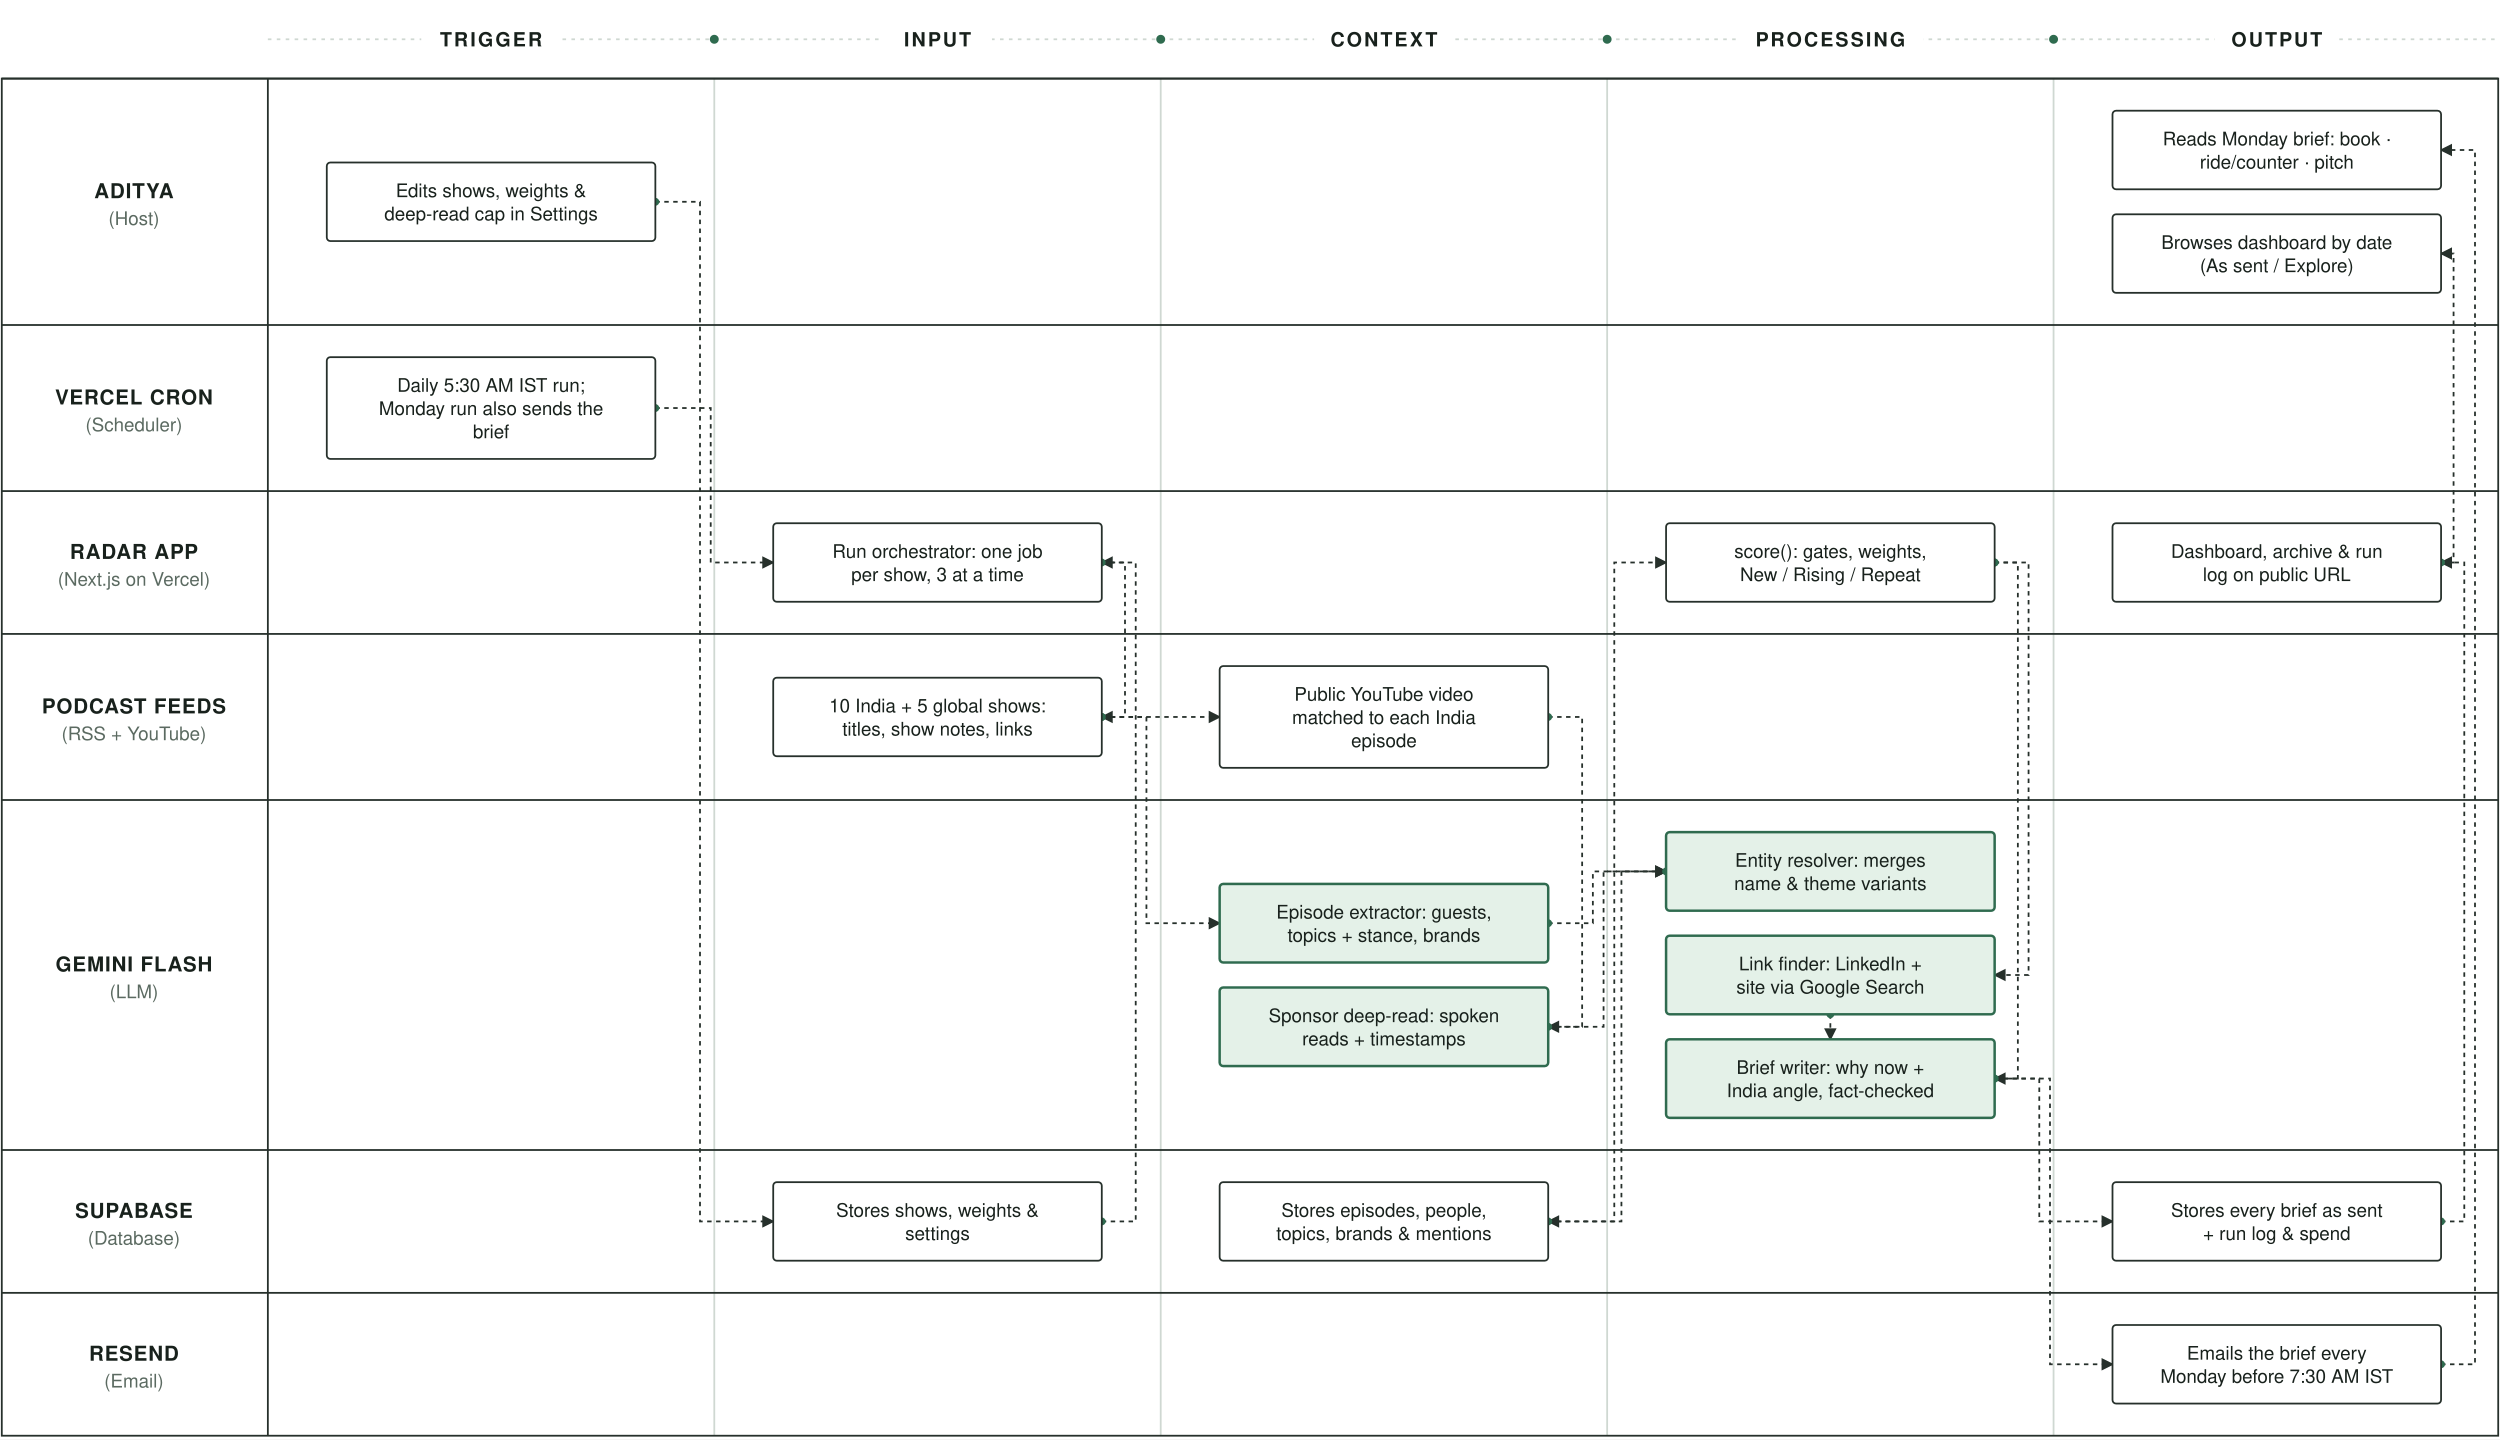
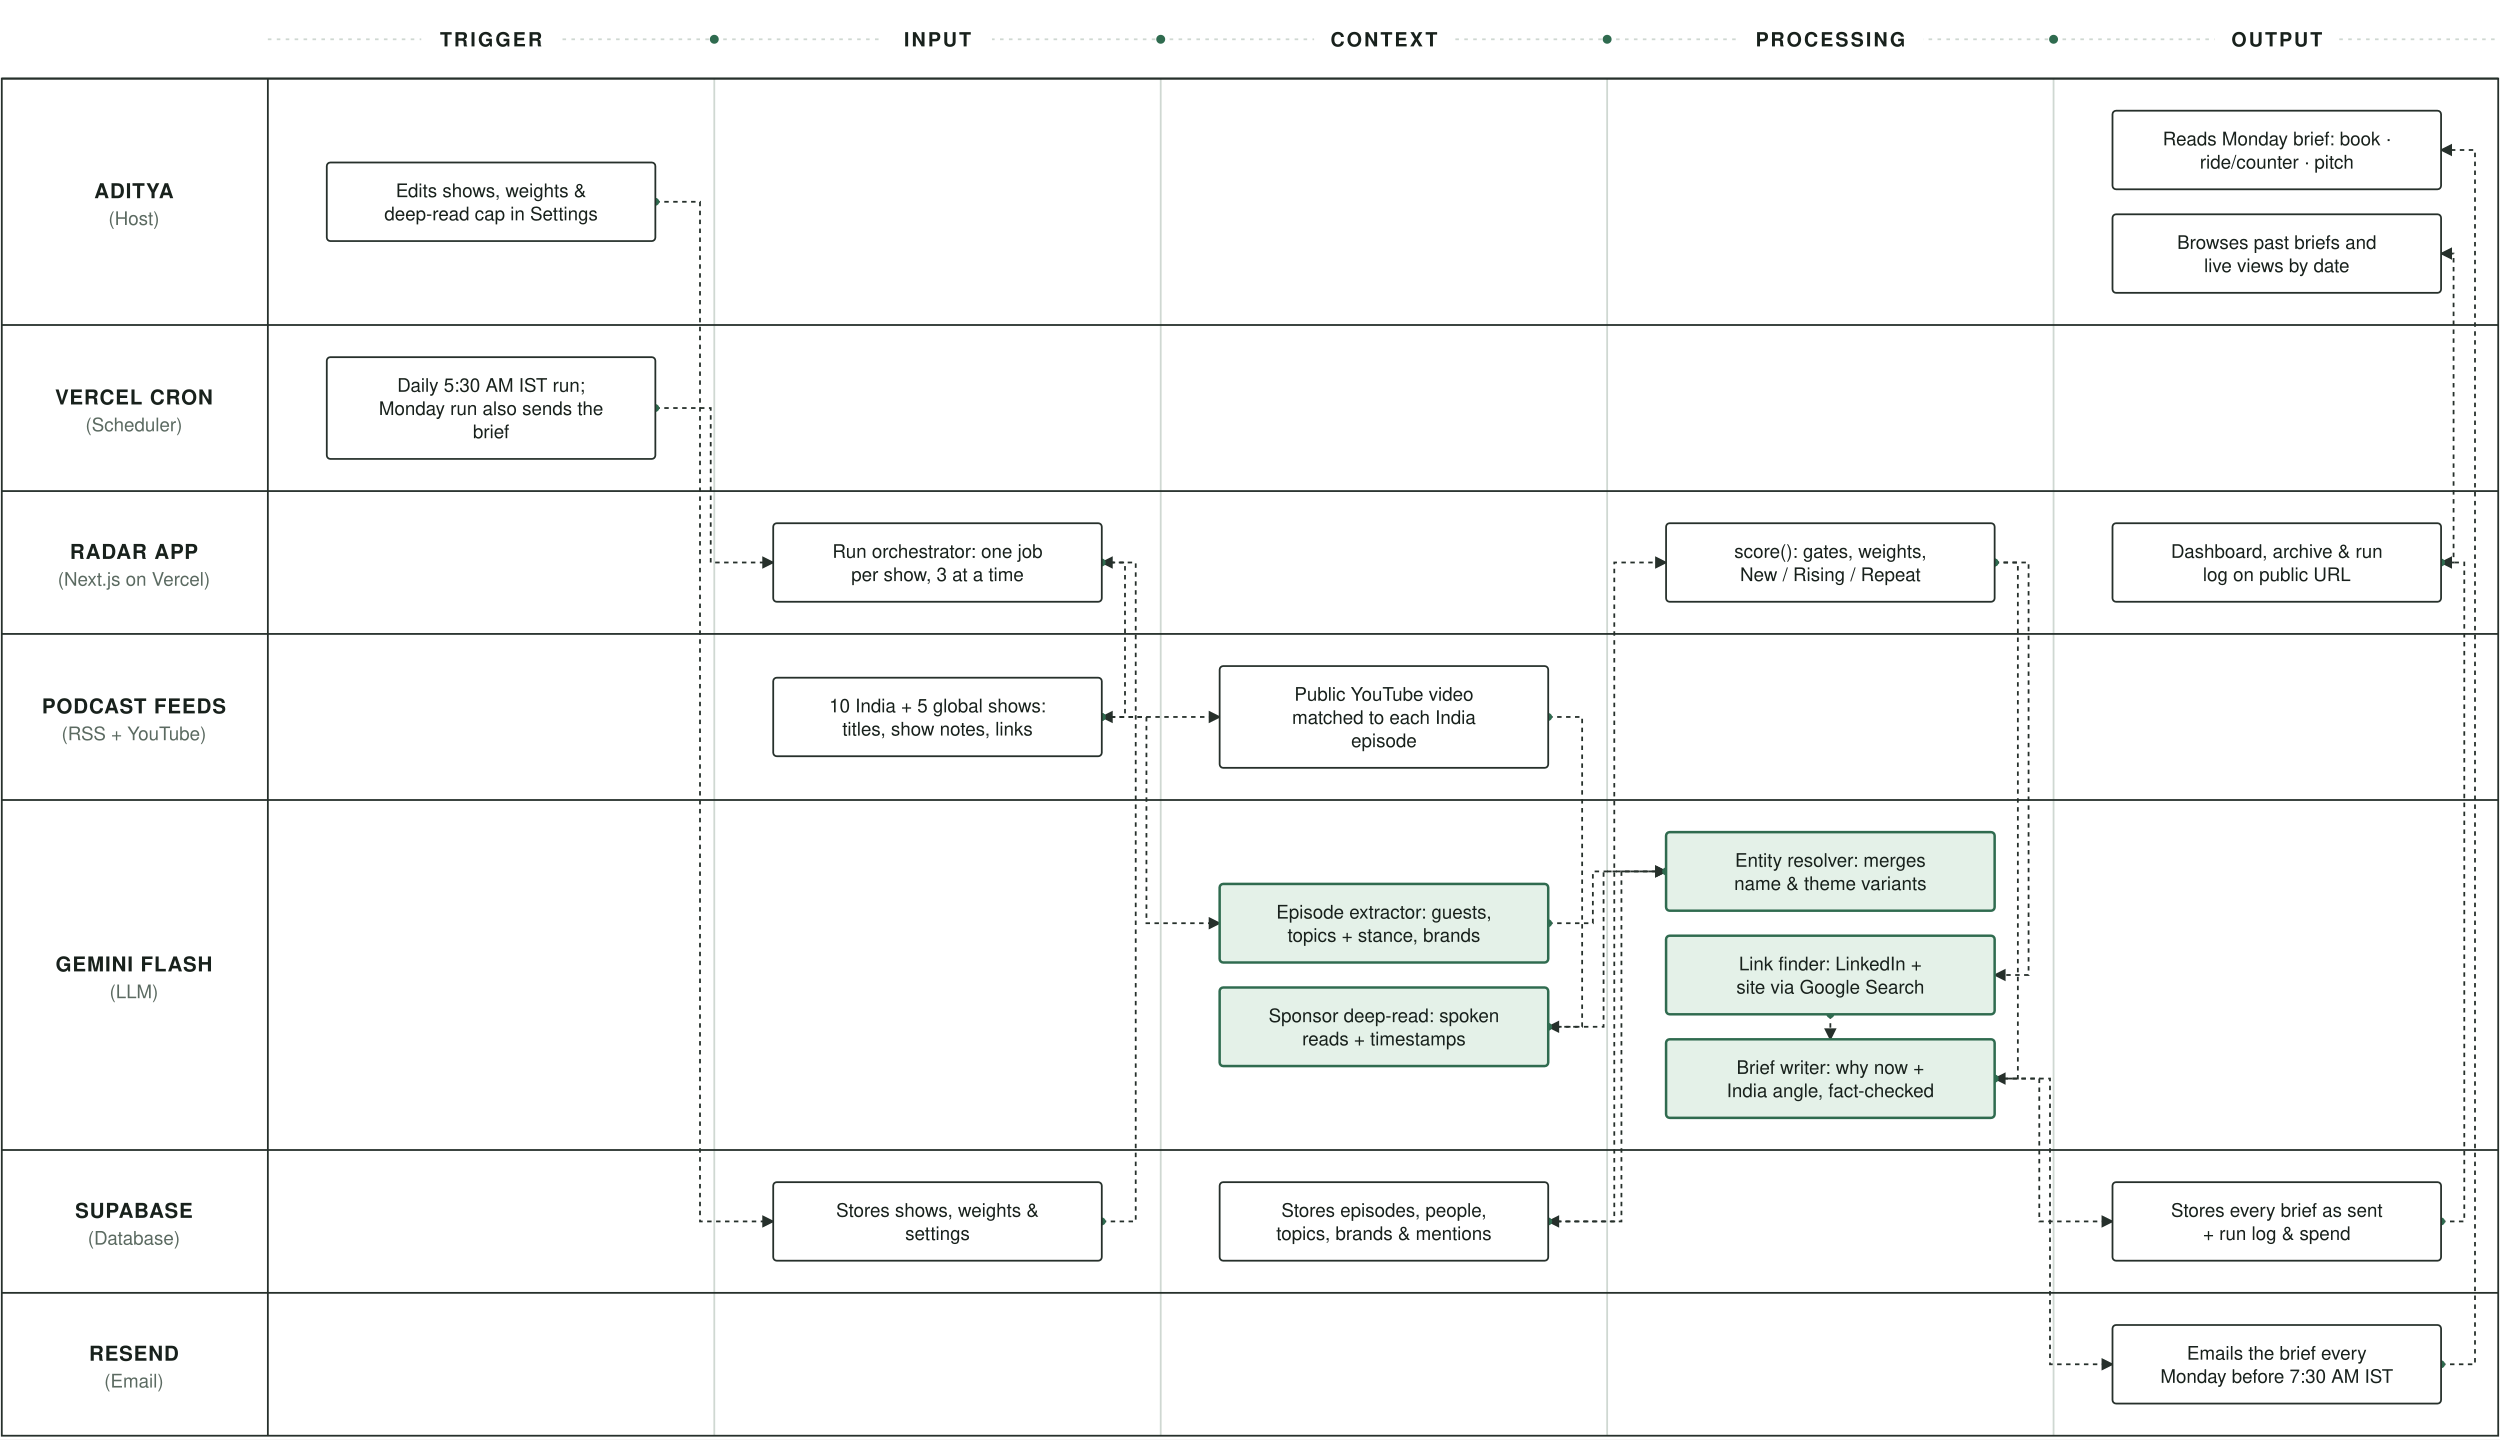
<svg xmlns="http://www.w3.org/2000/svg" viewBox="0 0 1400 806" width="1400" height="806" font-family="Manrope, Helvetica, Arial, sans-serif" role="img" aria-labelledby="t d">
  <defs>
    <marker id="ah" viewBox="0 0 8 8" refX="7" refY="4" markerWidth="7" markerHeight="7" orient="auto-start-reverse">
      <path d="M0,0 L8,4 L0,8 z" fill="#26302b" />
    </marker>
  </defs>
  <rect x="0" y="0" width="1400" height="806" fill="#ffffff" />
  <line x1="150" y1="22.0" x2="1400" y2="22.0" stroke="#cfd8d2" stroke-dasharray="2 3" />
  <rect x="235.9" y="13.0" width="78.2" height="18" fill="#ffffff" />
  <text x="275.0" y="26.0" text-anchor="middle" font-size="11" font-weight="700" letter-spacing="1.2" fill="#18211c">TRIGGER</text>
  <rect x="494.5" y="13.0" width="61.0" height="18" fill="#ffffff" />
  <text x="525.0" y="26.0" text-anchor="middle" font-size="11" font-weight="700" letter-spacing="1.2" fill="#18211c">INPUT</text>
  <circle cx="400" cy="22.0" r="2.5" fill="#2f6b4f" />
  <line x1="400" y1="44" x2="400" y2="804" stroke="#cfd8d2" stroke-width="1" />
  <rect x="735.9" y="13.0" width="78.2" height="18" fill="#ffffff" />
  <text x="775.0" y="26.0" text-anchor="middle" font-size="11" font-weight="700" letter-spacing="1.2" fill="#18211c">CONTEXT</text>
  <circle cx="650" cy="22.0" r="2.5" fill="#2f6b4f" />
  <line x1="650" y1="44" x2="650" y2="804" stroke="#cfd8d2" stroke-width="1" />
  <rect x="973.0" y="13.0" width="104.0" height="18" fill="#ffffff" />
  <text x="1025.0" y="26.0" text-anchor="middle" font-size="11" font-weight="700" letter-spacing="1.2" fill="#18211c">PROCESSING</text>
  <circle cx="900" cy="22.0" r="2.5" fill="#2f6b4f" />
  <line x1="900" y1="44" x2="900" y2="804" stroke="#cfd8d2" stroke-width="1" />
  <rect x="1240.2" y="13.0" width="69.6" height="18" fill="#ffffff" />
  <text x="1275.0" y="26.0" text-anchor="middle" font-size="11" font-weight="700" letter-spacing="1.2" fill="#18211c">OUTPUT</text>
  <circle cx="1150" cy="22.0" r="2.5" fill="#2f6b4f" />
  <line x1="1150" y1="44" x2="1150" y2="804" stroke="#cfd8d2" stroke-width="1" />
  <rect x="1" y="44" width="1398" height="760" fill="none" stroke="#26302b" stroke-width="1" />
  <line x1="150" y1="44" x2="150" y2="804" stroke="#26302b" />
  <line x1="1" y1="44" x2="1399" y2="44" stroke="#26302b" stroke-width="1" />
  <text x="75.0" y="111.0" text-anchor="middle" font-size="11.5" font-weight="700" letter-spacing=".5" fill="#18211c">ADITYA</text>
  <text x="75.0" y="126.0" text-anchor="middle" font-size="10.5" fill="#5b6a61">(Host)</text>
  <line x1="1" y1="182" x2="1399" y2="182" stroke="#26302b" stroke-width="1" />
  <text x="75.0" y="226.5" text-anchor="middle" font-size="11.5" font-weight="700" letter-spacing=".5" fill="#18211c">VERCEL CRON</text>
  <text x="75.0" y="241.5" text-anchor="middle" font-size="10.5" fill="#5b6a61">(Scheduler)</text>
  <line x1="1" y1="275" x2="1399" y2="275" stroke="#26302b" stroke-width="1" />
  <text x="75.0" y="313.0" text-anchor="middle" font-size="11.5" font-weight="700" letter-spacing=".5" fill="#18211c">RADAR APP</text>
  <text x="75.0" y="328.0" text-anchor="middle" font-size="10.5" fill="#5b6a61">(Next.js on Vercel)</text>
  <line x1="1" y1="355" x2="1399" y2="355" stroke="#26302b" stroke-width="1" />
  <text x="75.0" y="399.5" text-anchor="middle" font-size="11.5" font-weight="700" letter-spacing=".5" fill="#18211c">PODCAST FEEDS</text>
  <text x="75.0" y="414.5" text-anchor="middle" font-size="10.5" fill="#5b6a61">(RSS + YouTube)</text>
  <line x1="1" y1="448" x2="1399" y2="448" stroke="#26302b" stroke-width="1" />
  <text x="75.0" y="544.0" text-anchor="middle" font-size="11.5" font-weight="700" letter-spacing=".5" fill="#18211c">GEMINI FLASH</text>
  <text x="75.0" y="559.0" text-anchor="middle" font-size="10.5" fill="#5b6a61">(LLM)</text>
  <line x1="1" y1="644" x2="1399" y2="644" stroke="#26302b" stroke-width="1" />
  <text x="75.0" y="682.0" text-anchor="middle" font-size="11.5" font-weight="700" letter-spacing=".5" fill="#18211c">SUPABASE</text>
  <text x="75.0" y="697.0" text-anchor="middle" font-size="10.5" fill="#5b6a61">(Database)</text>
  <line x1="1" y1="724" x2="1399" y2="724" stroke="#26302b" stroke-width="1" />
  <text x="75.0" y="762.0" text-anchor="middle" font-size="11.5" font-weight="700" letter-spacing=".5" fill="#18211c">RESEND</text>
  <text x="75.0" y="777.0" text-anchor="middle" font-size="10.5" fill="#5b6a61">(Email)</text>
  <path d="M367.0,113.0 L392,113.0 L392,684.0 L433.0,684.0" fill="none" stroke="#26302b" stroke-width="1" stroke-dasharray="2.5 2.5" marker-end="url(#ah)" />
  <circle cx="367.0" cy="113.0" r="2.2" fill="#2f6b4f" />
  <path d="M367.0,228.5 L398,228.5 L398,315.0 L433.0,315.0" fill="none" stroke="#26302b" stroke-width="1" stroke-dasharray="2.5 2.5" marker-end="url(#ah)" />
  <circle cx="367.0" cy="228.5" r="2.2" fill="#2f6b4f" />
  <path d="M617.0,684.0 L636,684.0 L636,315.0 L617.0,315.0" fill="none" stroke="#26302b" stroke-width="1" stroke-dasharray="2.5 2.5" marker-end="url(#ah)" />
  <circle cx="617.0" cy="684.0" r="2.2" fill="#2f6b4f" />
  <path d="M617.0,315.0 L630,315.0 L630,401.5 L617.0,401.5" fill="none" stroke="#26302b" stroke-width="1" stroke-dasharray="2.5 2.5" marker-end="url(#ah)" />
  <circle cx="617.0" cy="315.0" r="2.2" fill="#2f6b4f" />
  <path d="M617.0,401.5 L642,401.5 L642,517.0 L683.0,517.0" fill="none" stroke="#26302b" stroke-width="1" stroke-dasharray="2.5 2.5" marker-end="url(#ah)" />
  <circle cx="617.0" cy="401.5" r="2.2" fill="#2f6b4f" />
  <path d="M617.0,401.5 L648,401.5 L648,401.5 L683.0,401.5" fill="none" stroke="#26302b" stroke-width="1" stroke-dasharray="2.5 2.5" marker-end="url(#ah)" />
  <circle cx="617.0" cy="401.5" r="2.2" fill="#2f6b4f" />
  <path d="M867.0,401.5 L886,401.5 L886,575.0 L867.0,575.0" fill="none" stroke="#26302b" stroke-width="1" stroke-dasharray="2.5 2.5" marker-end="url(#ah)" />
  <circle cx="867.0" cy="401.5" r="2.2" fill="#2f6b4f" />
  <path d="M867.0,517.0 L892,517.0 L892,488.0 L933.0,488.0" fill="none" stroke="#26302b" stroke-width="1" stroke-dasharray="2.5 2.5" marker-end="url(#ah)" />
  <circle cx="867.0" cy="517.0" r="2.2" fill="#2f6b4f" />
  <path d="M867.0,575.0 L898,575.0 L898,488.0 L933.0,488.0" fill="none" stroke="#26302b" stroke-width="1" stroke-dasharray="2.5 2.5" marker-end="url(#ah)" />
  <circle cx="867.0" cy="575.0" r="2.2" fill="#2f6b4f" />
  <path d="M933.0,488.0 L908,488.0 L908,684.0 L867.0,684.0" fill="none" stroke="#26302b" stroke-width="1" stroke-dasharray="2.5 2.5" marker-end="url(#ah)" />
  <circle cx="933.0" cy="488.0" r="2.2" fill="#2f6b4f" />
  <path d="M867.0,684.0 L904,684.0 L904,315.0 L933.0,315.0" fill="none" stroke="#26302b" stroke-width="1" stroke-dasharray="2.5 2.5" marker-end="url(#ah)" />
  <circle cx="867.0" cy="684.0" r="2.2" fill="#2f6b4f" />
  <path d="M1117.0,315.0 L1136,315.0 L1136,546.0 L1117.0,546.0" fill="none" stroke="#26302b" stroke-width="1" stroke-dasharray="2.5 2.5" marker-end="url(#ah)" />
  <circle cx="1117.0" cy="315.0" r="2.2" fill="#2f6b4f" />
  <path d="M1117.0,315.0 L1130,315.0 L1130,604.0 L1117.0,604.0" fill="none" stroke="#26302b" stroke-width="1" stroke-dasharray="2.5 2.5" marker-end="url(#ah)" />
  <circle cx="1117.0" cy="315.0" r="2.2" fill="#2f6b4f" />
  <path d="M1025.0,568.0 L1025.0,582.0" fill="none" stroke="#26302b" stroke-width="1" stroke-dasharray="2.5 2.5" marker-end="url(#ah)" />
  <circle cx="1025.0" cy="568.0" r="2.2" fill="#2f6b4f" />
  <path d="M1117.0,604.0 L1142,604.0 L1142,684.0 L1183.0,684.0" fill="none" stroke="#26302b" stroke-width="1" stroke-dasharray="2.5 2.5" marker-end="url(#ah)" />
  <circle cx="1117.0" cy="604.0" r="2.2" fill="#2f6b4f" />
  <path d="M1117.0,604.0 L1148,604.0 L1148,764.0 L1183.0,764.0" fill="none" stroke="#26302b" stroke-width="1" stroke-dasharray="2.5 2.5" marker-end="url(#ah)" />
  <circle cx="1117.0" cy="604.0" r="2.2" fill="#2f6b4f" />
  <path d="M1367.0,764.0 L1386,764.0 L1386,84.0 L1367.0,84.0" fill="none" stroke="#26302b" stroke-width="1" stroke-dasharray="2.5 2.5" marker-end="url(#ah)" />
  <circle cx="1367.0" cy="764.0" r="2.2" fill="#2f6b4f" />
  <path d="M1367.0,684.0 L1380,684.0 L1380,315.0 L1367.0,315.0" fill="none" stroke="#26302b" stroke-width="1" stroke-dasharray="2.5 2.5" marker-end="url(#ah)" />
  <circle cx="1367.0" cy="684.0" r="2.2" fill="#2f6b4f" />
  <path d="M1367.0,315.0 L1374,315.0 L1374,142.0 L1367.0,142.0" fill="none" stroke="#26302b" stroke-width="1" stroke-dasharray="2.5 2.5" marker-end="url(#ah)" />
  <circle cx="1367.0" cy="315.0" r="2.2" fill="#2f6b4f" />
  <rect x="183.0" y="91.0" width="184" height="44" rx="2" fill="#ffffff" stroke="#26302b" stroke-width="1" />
  <text x="275.0" y="110.4" text-anchor="middle" font-size="10.5" fill="#18211c">Edits shows, weights &amp;</text>
  <text x="275.0" y="123.4" text-anchor="middle" font-size="10.5" fill="#18211c">deep-read cap in Settings</text>
  <rect x="1183.0" y="62.0" width="184" height="44" rx="2" fill="#ffffff" stroke="#26302b" stroke-width="1" />
  <text x="1275.0" y="81.4" text-anchor="middle" font-size="10.5" fill="#18211c">Reads Monday brief: book ·</text>
  <text x="1275.0" y="94.4" text-anchor="middle" font-size="10.5" fill="#18211c">ride/counter · pitch</text>
  <rect x="1183.0" y="120.0" width="184" height="44" rx="2" fill="#ffffff" stroke="#26302b" stroke-width="1" />
-   <text x="1275.0" y="139.4" text-anchor="middle" font-size="10.5" fill="#18211c">Browses dashboard by date</text>
-   <text x="1275.0" y="152.4" text-anchor="middle" font-size="10.5" fill="#18211c">(As sent / Explore)</text>
+   <text x="1275.0" y="139.4" text-anchor="middle" font-size="10.5" fill="#18211c">Browses past briefs and</text>
+   <text x="1275.0" y="152.4" text-anchor="middle" font-size="10.5" fill="#18211c">live views by date</text>
  <rect x="183.0" y="200.0" width="184" height="57" rx="2" fill="#ffffff" stroke="#26302b" stroke-width="1" />
  <text x="275.0" y="219.4" text-anchor="middle" font-size="10.5" fill="#18211c">Daily 5:30 AM IST run;</text>
  <text x="275.0" y="232.4" text-anchor="middle" font-size="10.5" fill="#18211c">Monday run also sends the</text>
  <text x="275.0" y="245.4" text-anchor="middle" font-size="10.5" fill="#18211c">brief</text>
  <rect x="433.0" y="293.0" width="184" height="44" rx="2" fill="#ffffff" stroke="#26302b" stroke-width="1" />
  <text x="525.0" y="312.4" text-anchor="middle" font-size="10.5" fill="#18211c">Run orchestrator: one job</text>
  <text x="525.0" y="325.4" text-anchor="middle" font-size="10.5" fill="#18211c">per show, 3 at a time</text>
  <rect x="933.0" y="293.0" width="184" height="44" rx="2" fill="#ffffff" stroke="#26302b" stroke-width="1" />
  <text x="1025.0" y="312.4" text-anchor="middle" font-size="10.5" fill="#18211c">score(): gates, weights,</text>
  <text x="1025.0" y="325.4" text-anchor="middle" font-size="10.5" fill="#18211c">New / Rising / Repeat</text>
  <rect x="1183.0" y="293.0" width="184" height="44" rx="2" fill="#ffffff" stroke="#26302b" stroke-width="1" />
  <text x="1275.0" y="312.4" text-anchor="middle" font-size="10.5" fill="#18211c">Dashboard, archive &amp; run</text>
  <text x="1275.0" y="325.4" text-anchor="middle" font-size="10.5" fill="#18211c">log on public URL</text>
  <rect x="433.0" y="379.5" width="184" height="44" rx="2" fill="#ffffff" stroke="#26302b" stroke-width="1" />
  <text x="525.0" y="398.9" text-anchor="middle" font-size="10.5" fill="#18211c">10 India + 5 global shows:</text>
  <text x="525.0" y="411.9" text-anchor="middle" font-size="10.5" fill="#18211c">titles, show notes, links</text>
  <rect x="683.0" y="373.0" width="184" height="57" rx="2" fill="#ffffff" stroke="#26302b" stroke-width="1" />
  <text x="775.0" y="392.4" text-anchor="middle" font-size="10.5" fill="#18211c">Public YouTube video</text>
  <text x="775.0" y="405.4" text-anchor="middle" font-size="10.5" fill="#18211c">matched to each India</text>
  <text x="775.0" y="418.4" text-anchor="middle" font-size="10.5" fill="#18211c">episode</text>
  <rect x="683.0" y="495.0" width="184" height="44" rx="2" fill="#e4f1e8" stroke="#2f6b4f" stroke-width="1.4" />
  <text x="775.0" y="514.4" text-anchor="middle" font-size="10.5" fill="#18211c">Episode extractor: guests,</text>
  <text x="775.0" y="527.4" text-anchor="middle" font-size="10.5" fill="#18211c">topics + stance, brands</text>
  <rect x="683.0" y="553.0" width="184" height="44" rx="2" fill="#e4f1e8" stroke="#2f6b4f" stroke-width="1.4" />
  <text x="775.0" y="572.4" text-anchor="middle" font-size="10.5" fill="#18211c">Sponsor deep-read: spoken</text>
  <text x="775.0" y="585.4" text-anchor="middle" font-size="10.5" fill="#18211c">reads + timestamps</text>
  <rect x="933.0" y="466.0" width="184" height="44" rx="2" fill="#e4f1e8" stroke="#2f6b4f" stroke-width="1.4" />
  <text x="1025.0" y="485.4" text-anchor="middle" font-size="10.5" fill="#18211c">Entity resolver: merges</text>
  <text x="1025.0" y="498.4" text-anchor="middle" font-size="10.5" fill="#18211c">name &amp; theme variants</text>
  <rect x="933.0" y="524.0" width="184" height="44" rx="2" fill="#e4f1e8" stroke="#2f6b4f" stroke-width="1.4" />
  <text x="1025.0" y="543.4" text-anchor="middle" font-size="10.5" fill="#18211c">Link finder: LinkedIn +</text>
  <text x="1025.0" y="556.4" text-anchor="middle" font-size="10.5" fill="#18211c">site via Google Search</text>
  <rect x="933.0" y="582.0" width="184" height="44" rx="2" fill="#e4f1e8" stroke="#2f6b4f" stroke-width="1.4" />
  <text x="1025.0" y="601.4" text-anchor="middle" font-size="10.5" fill="#18211c">Brief writer: why now +</text>
  <text x="1025.0" y="614.4" text-anchor="middle" font-size="10.5" fill="#18211c">India angle, fact-checked</text>
  <rect x="433.0" y="662.0" width="184" height="44" rx="2" fill="#ffffff" stroke="#26302b" stroke-width="1" />
  <text x="525.0" y="681.4" text-anchor="middle" font-size="10.5" fill="#18211c">Stores shows, weights &amp;</text>
  <text x="525.0" y="694.4" text-anchor="middle" font-size="10.5" fill="#18211c">settings</text>
  <rect x="683.0" y="662.0" width="184" height="44" rx="2" fill="#ffffff" stroke="#26302b" stroke-width="1" />
  <text x="775.0" y="681.4" text-anchor="middle" font-size="10.5" fill="#18211c">Stores episodes, people,</text>
  <text x="775.0" y="694.4" text-anchor="middle" font-size="10.5" fill="#18211c">topics, brands &amp; mentions</text>
  <rect x="1183.0" y="662.0" width="184" height="44" rx="2" fill="#ffffff" stroke="#26302b" stroke-width="1" />
  <text x="1275.0" y="681.4" text-anchor="middle" font-size="10.5" fill="#18211c">Stores every brief as sent</text>
  <text x="1275.0" y="694.4" text-anchor="middle" font-size="10.5" fill="#18211c">+ run log &amp; spend</text>
  <rect x="1183.0" y="742.0" width="184" height="44" rx="2" fill="#ffffff" stroke="#26302b" stroke-width="1" />
  <text x="1275.0" y="761.4" text-anchor="middle" font-size="10.5" fill="#18211c">Emails the brief every</text>
  <text x="1275.0" y="774.4" text-anchor="middle" font-size="10.5" fill="#18211c">Monday before 7:30 AM IST</text>
</svg>
